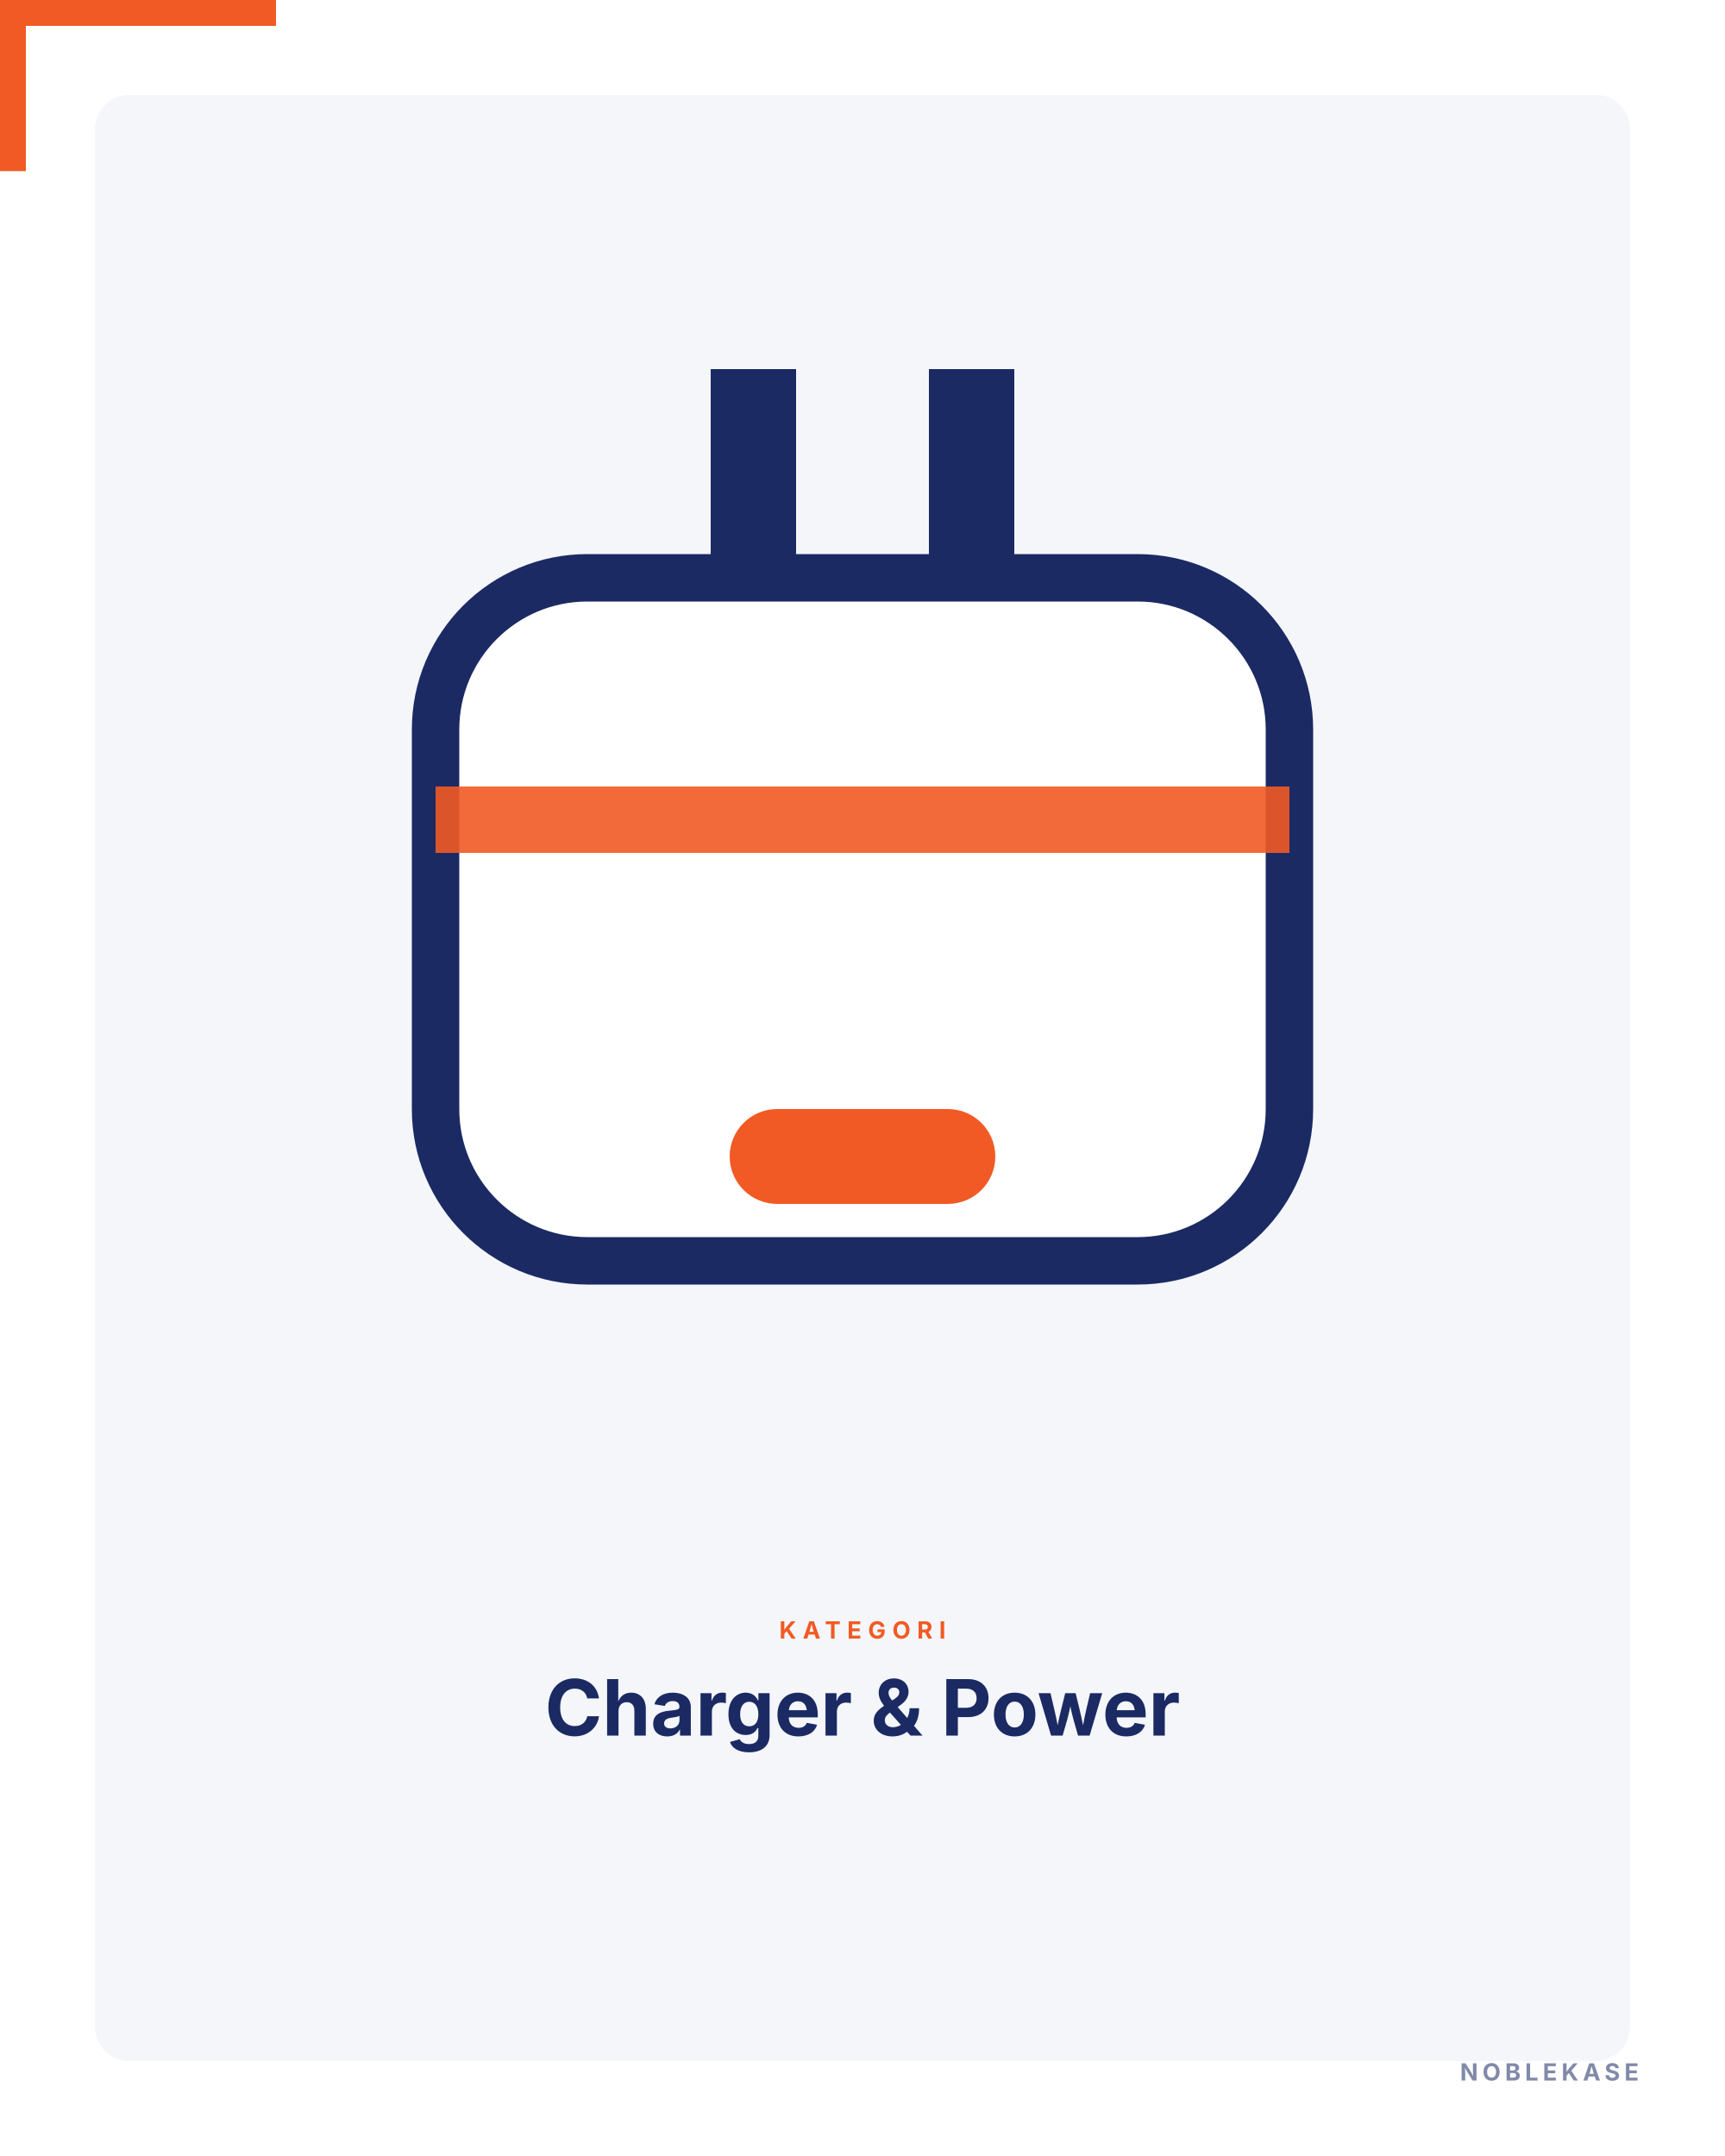
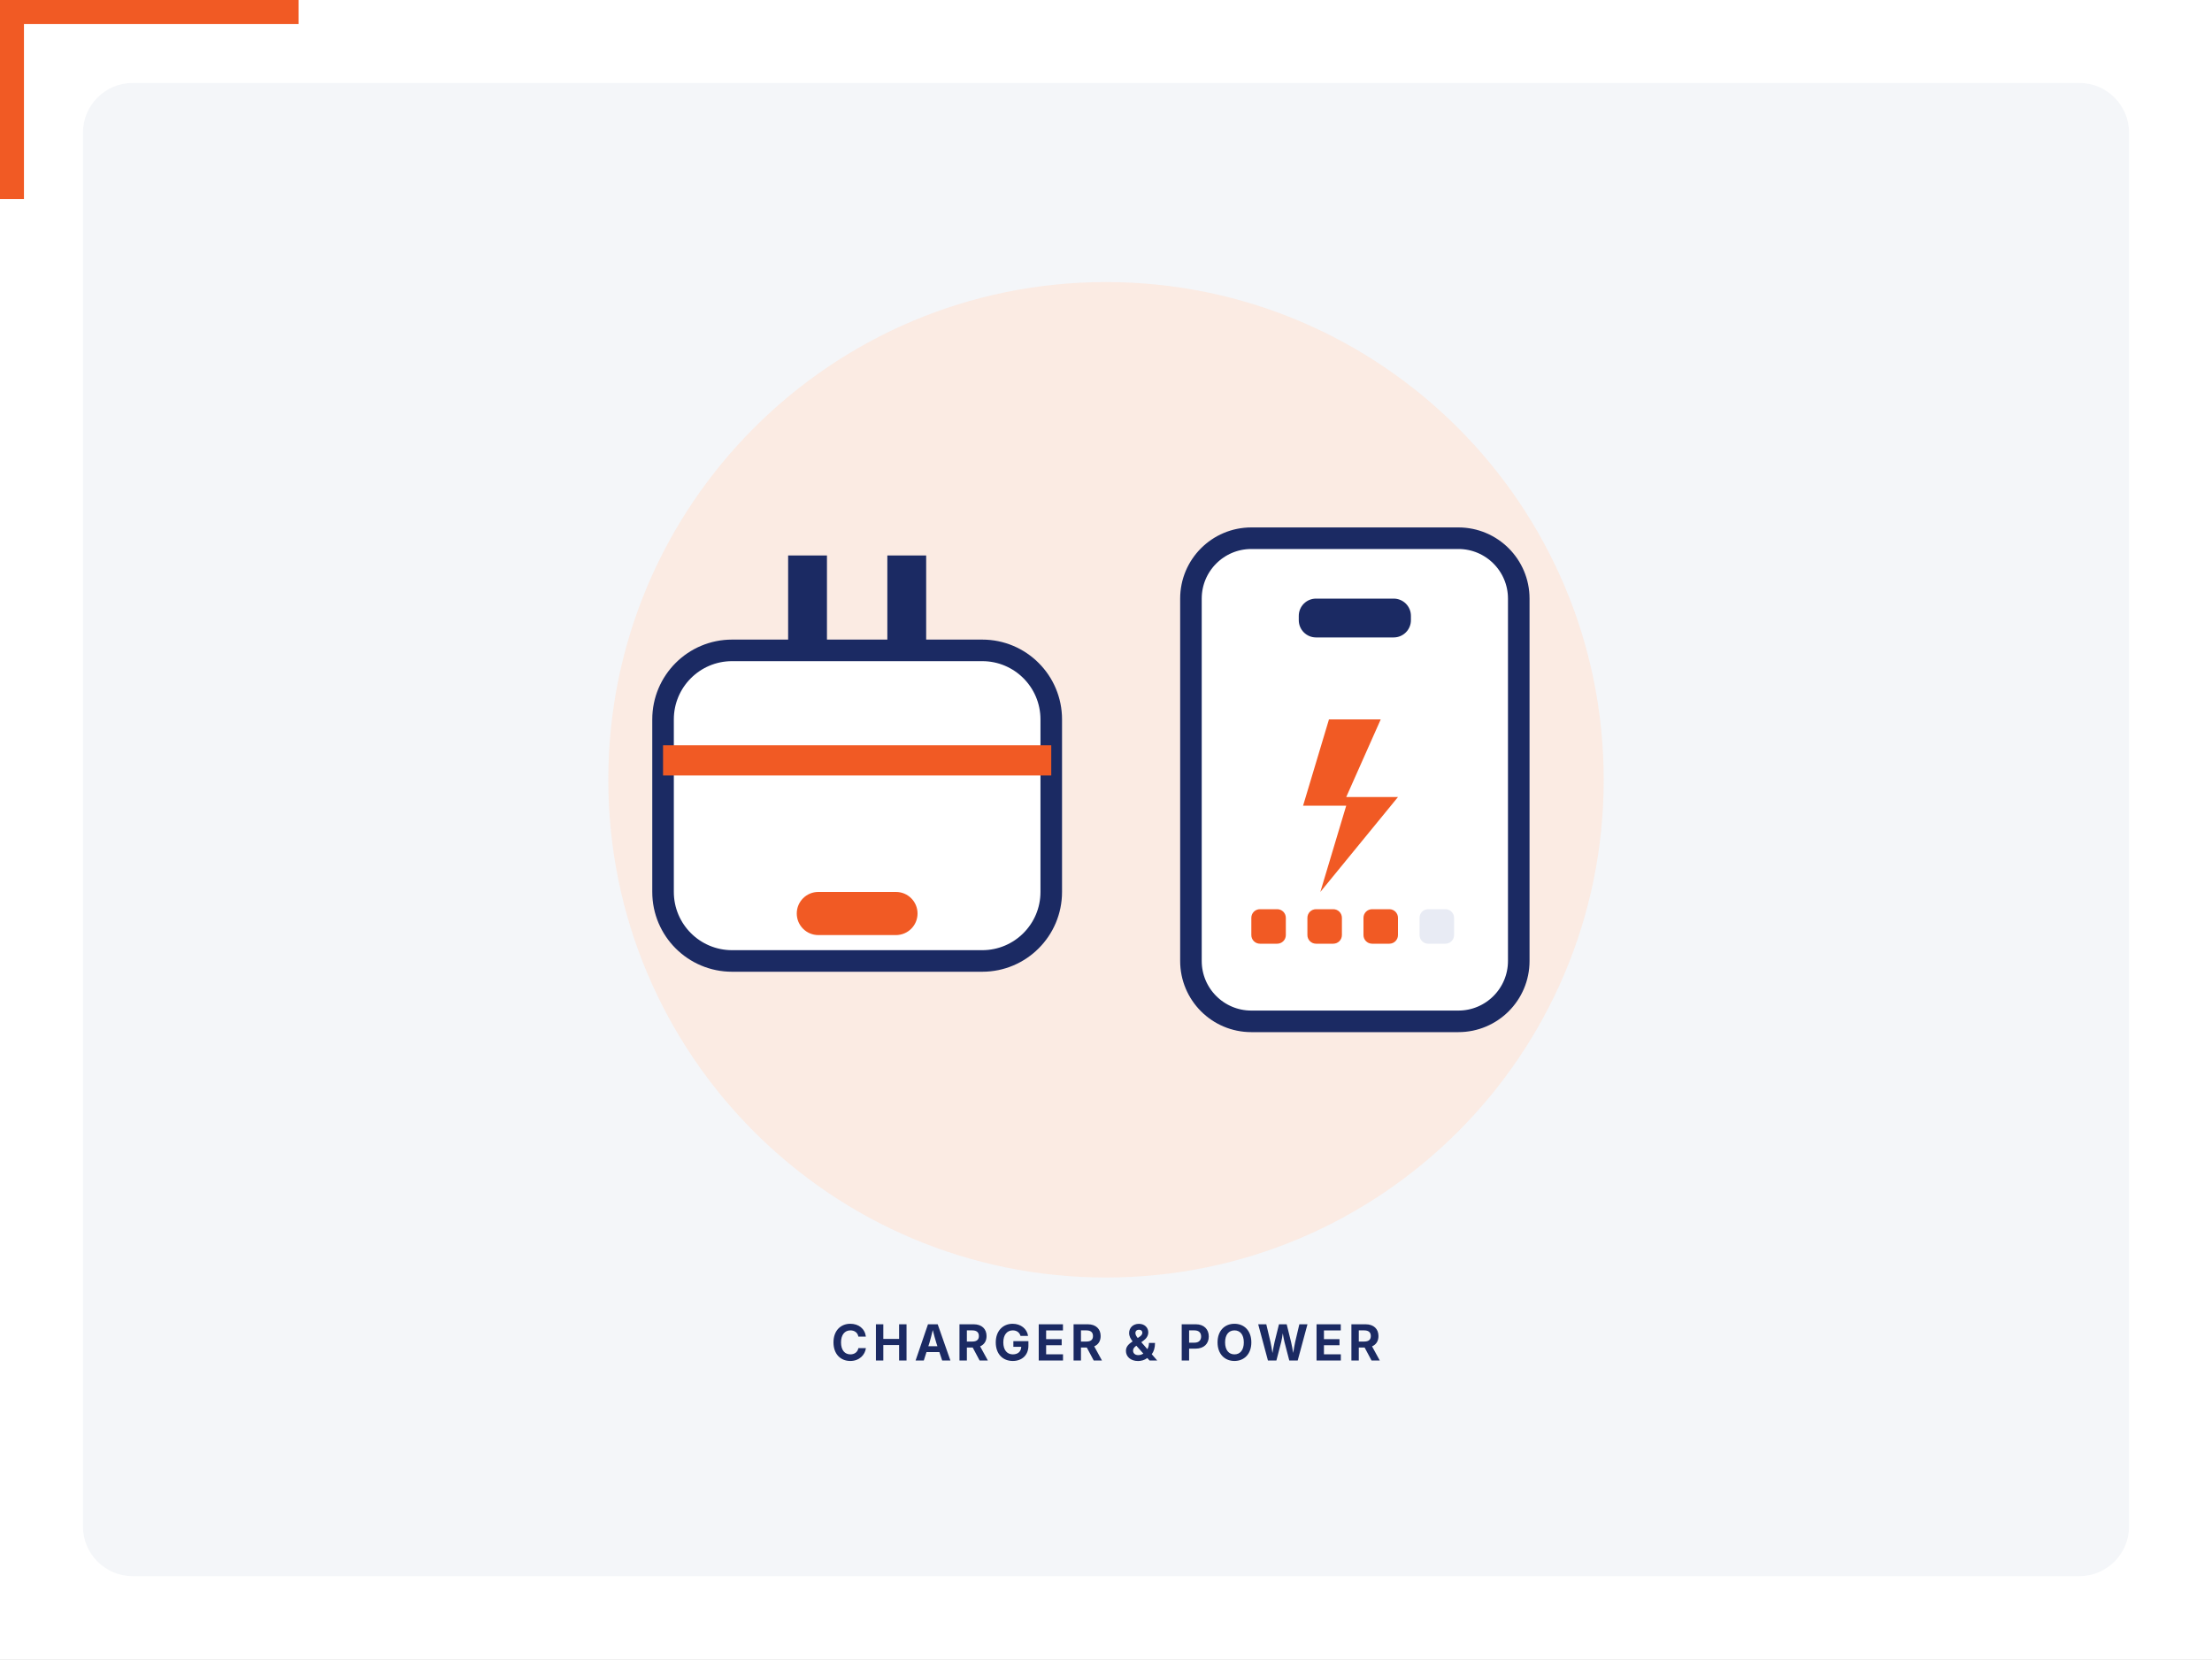
- <svg xmlns="http://www.w3.org/2000/svg" viewBox="0 0 800 1000" width="800" height="1000">
-   <rect width="800" height="1000" fill="#FFFFFF" />
-   <rect x="44" y="44" width="712" height="912" rx="16" fill="#F4F6F9" />
-   <rect x="0" y="0" width="128" height="12" fill="#F15A24" />
-   <rect x="0" y="0" width="12" height="79.36" fill="#F15A24" />
-   <g transform="translate(400.0,400.0) scale(4.4)" stroke="#1B2A63" stroke-width="5" fill="none" stroke-linejoin="round" stroke-linecap="round">
+ <svg xmlns="http://www.w3.org/2000/svg" viewBox="0 0 1200 900" width="1200" height="900">
+   <rect width="1200" height="900" fill="#FFFFFF" />
+   <rect x="45" y="45" width="1110" height="810" rx="27" fill="#F4F6F9" />
+   <rect x="0" y="0" width="162" height="13" fill="#F15A24" />
+   <rect x="0" y="0" width="13" height="108" fill="#F15A24" />
+   <circle cx="600.0" cy="423.0" r="270.0" fill="#FDE7DC" opacity="0.75" />
+   <g transform="translate(465.0,423.0) scale(2.34)" stroke="#1B2A63" stroke-width="5" fill="none" stroke-linejoin="round" stroke-linecap="round">
    <rect x="-45" y="-30" width="90" height="72" rx="16" fill="#FFFFFF" />
    <rect x="-16" y="-52" width="9" height="24" fill="#1B2A63" stroke="none" />
    <rect x="7" y="-52" width="9" height="24" fill="#1B2A63" stroke="none" />
    <rect x="-14" y="26" width="28" height="10" rx="5" fill="#F15A24" stroke="none" />
-     <rect x="-45" y="-8" width="90" height="7" fill="#F15A24" stroke="none" opacity="0.9" />
+     <rect x="-45" y="-8" width="90" height="7" fill="#F15A24" stroke="none" />
  </g>
-   <text x="400.0" y="760.0" text-anchor="middle" font-family="Inter, Helvetica, Arial, sans-serif" font-size="11" font-weight="700" fill="#F15A24" letter-spacing="3">KATEGORI</text>
-   <text x="400.0" y="805.0" text-anchor="middle" font-family="Inter, Helvetica, Arial, sans-serif" font-size="36" font-weight="700" fill="#1B2A63">Charger &amp; Power</text>
-   <text x="760" y="965" text-anchor="end" font-family="Inter, Helvetica, Arial, sans-serif" font-size="11" font-weight="700" fill="#1B2A63" opacity="0.55" letter-spacing="2">NOBLEKASE</text>
+   <g transform="translate(735.0,423.0) scale(2.34)" stroke="#1B2A63" stroke-width="5" fill="none" stroke-linejoin="round" stroke-linecap="round">
+     <rect x="-38" y="-56" width="76" height="112" rx="14" fill="#FFFFFF" />
+     <rect x="-24" y="30" width="8" height="8" rx="2" fill="#F15A24" stroke="none" />
+     <rect x="-11" y="30" width="8" height="8" rx="2" fill="#F15A24" stroke="none" />
+     <rect x="2" y="30" width="8" height="8" rx="2" fill="#F15A24" stroke="none" />
+     <rect x="15" y="30" width="8" height="8" rx="2" fill="#E8EBF4" stroke="none" />
+     <rect x="-13" y="-42" width="26" height="9" rx="4" fill="#1B2A63" stroke="none" />
+     <path d="M-6,-14 L6,-14 L-2,4 L10,4 L-8,26 L-2,6 L-12,6 Z" fill="#F15A24" stroke="none" />
+   </g>
+   <text x="600.0" y="738.0" text-anchor="middle" font-family="Inter, Helvetica, Arial, sans-serif" font-size="27" font-weight="700" fill="#1B2A63" letter-spacing="2.5">CHARGER &amp; POWER</text>
</svg>
